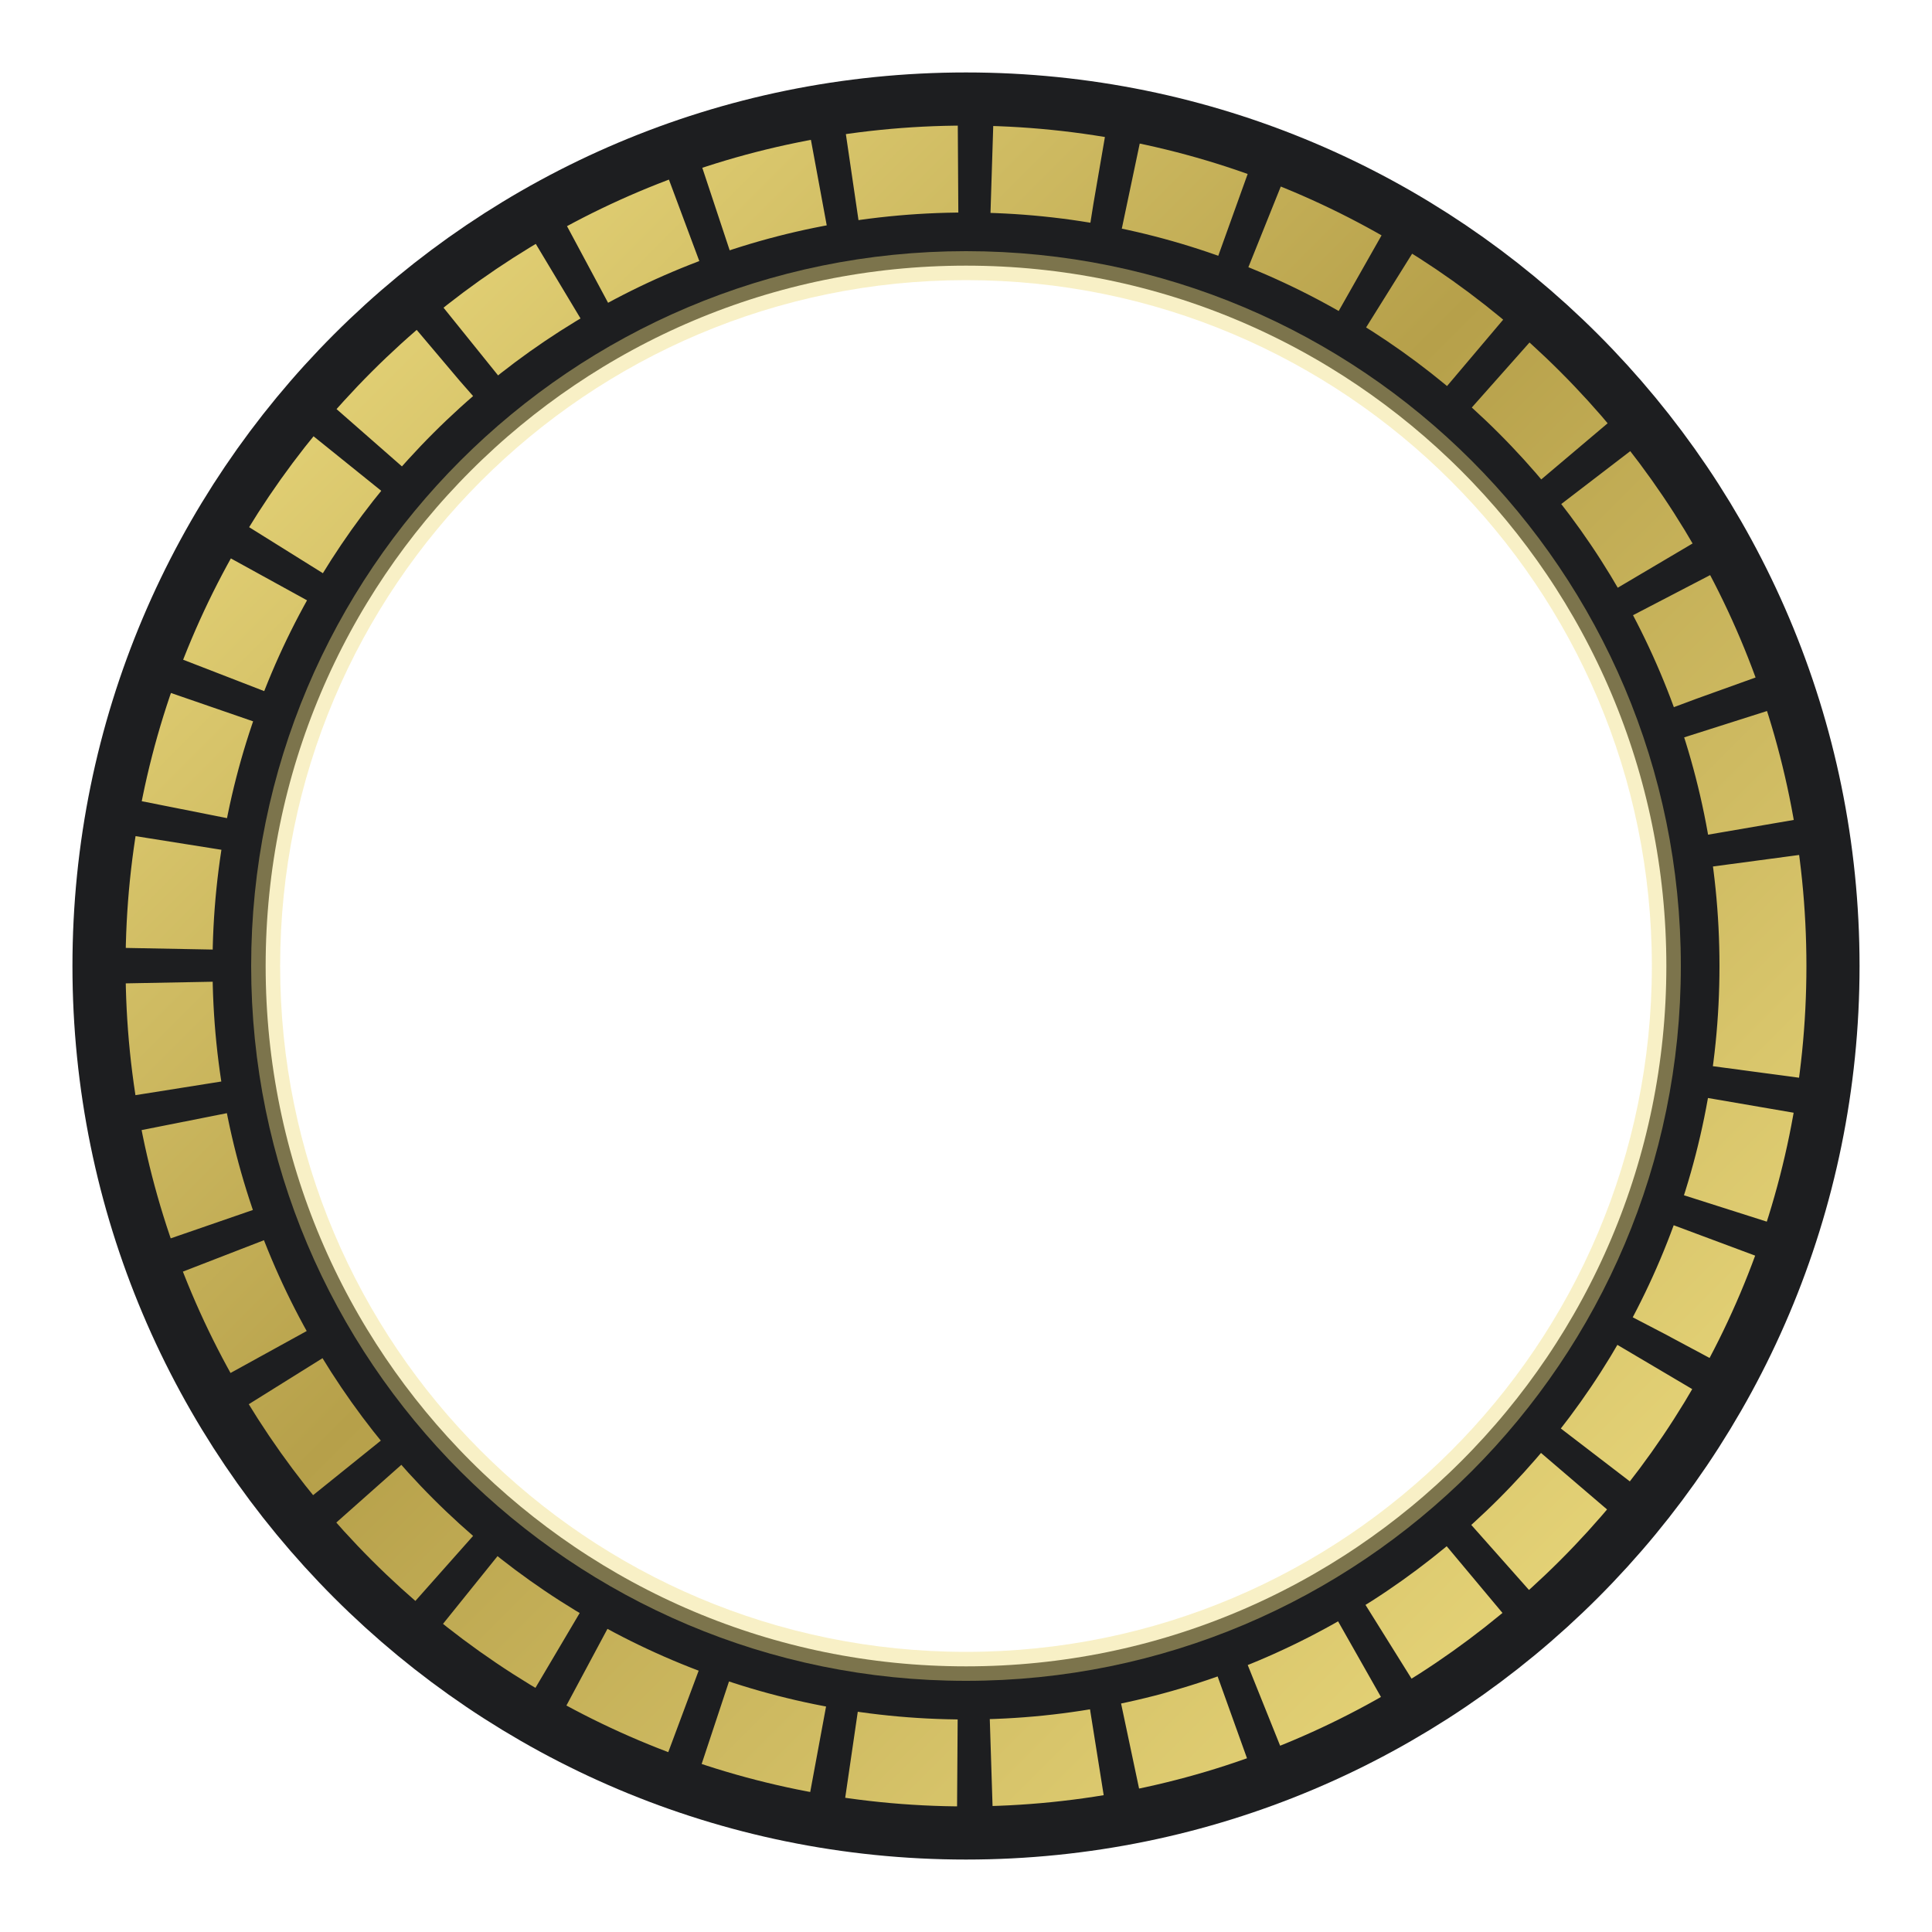
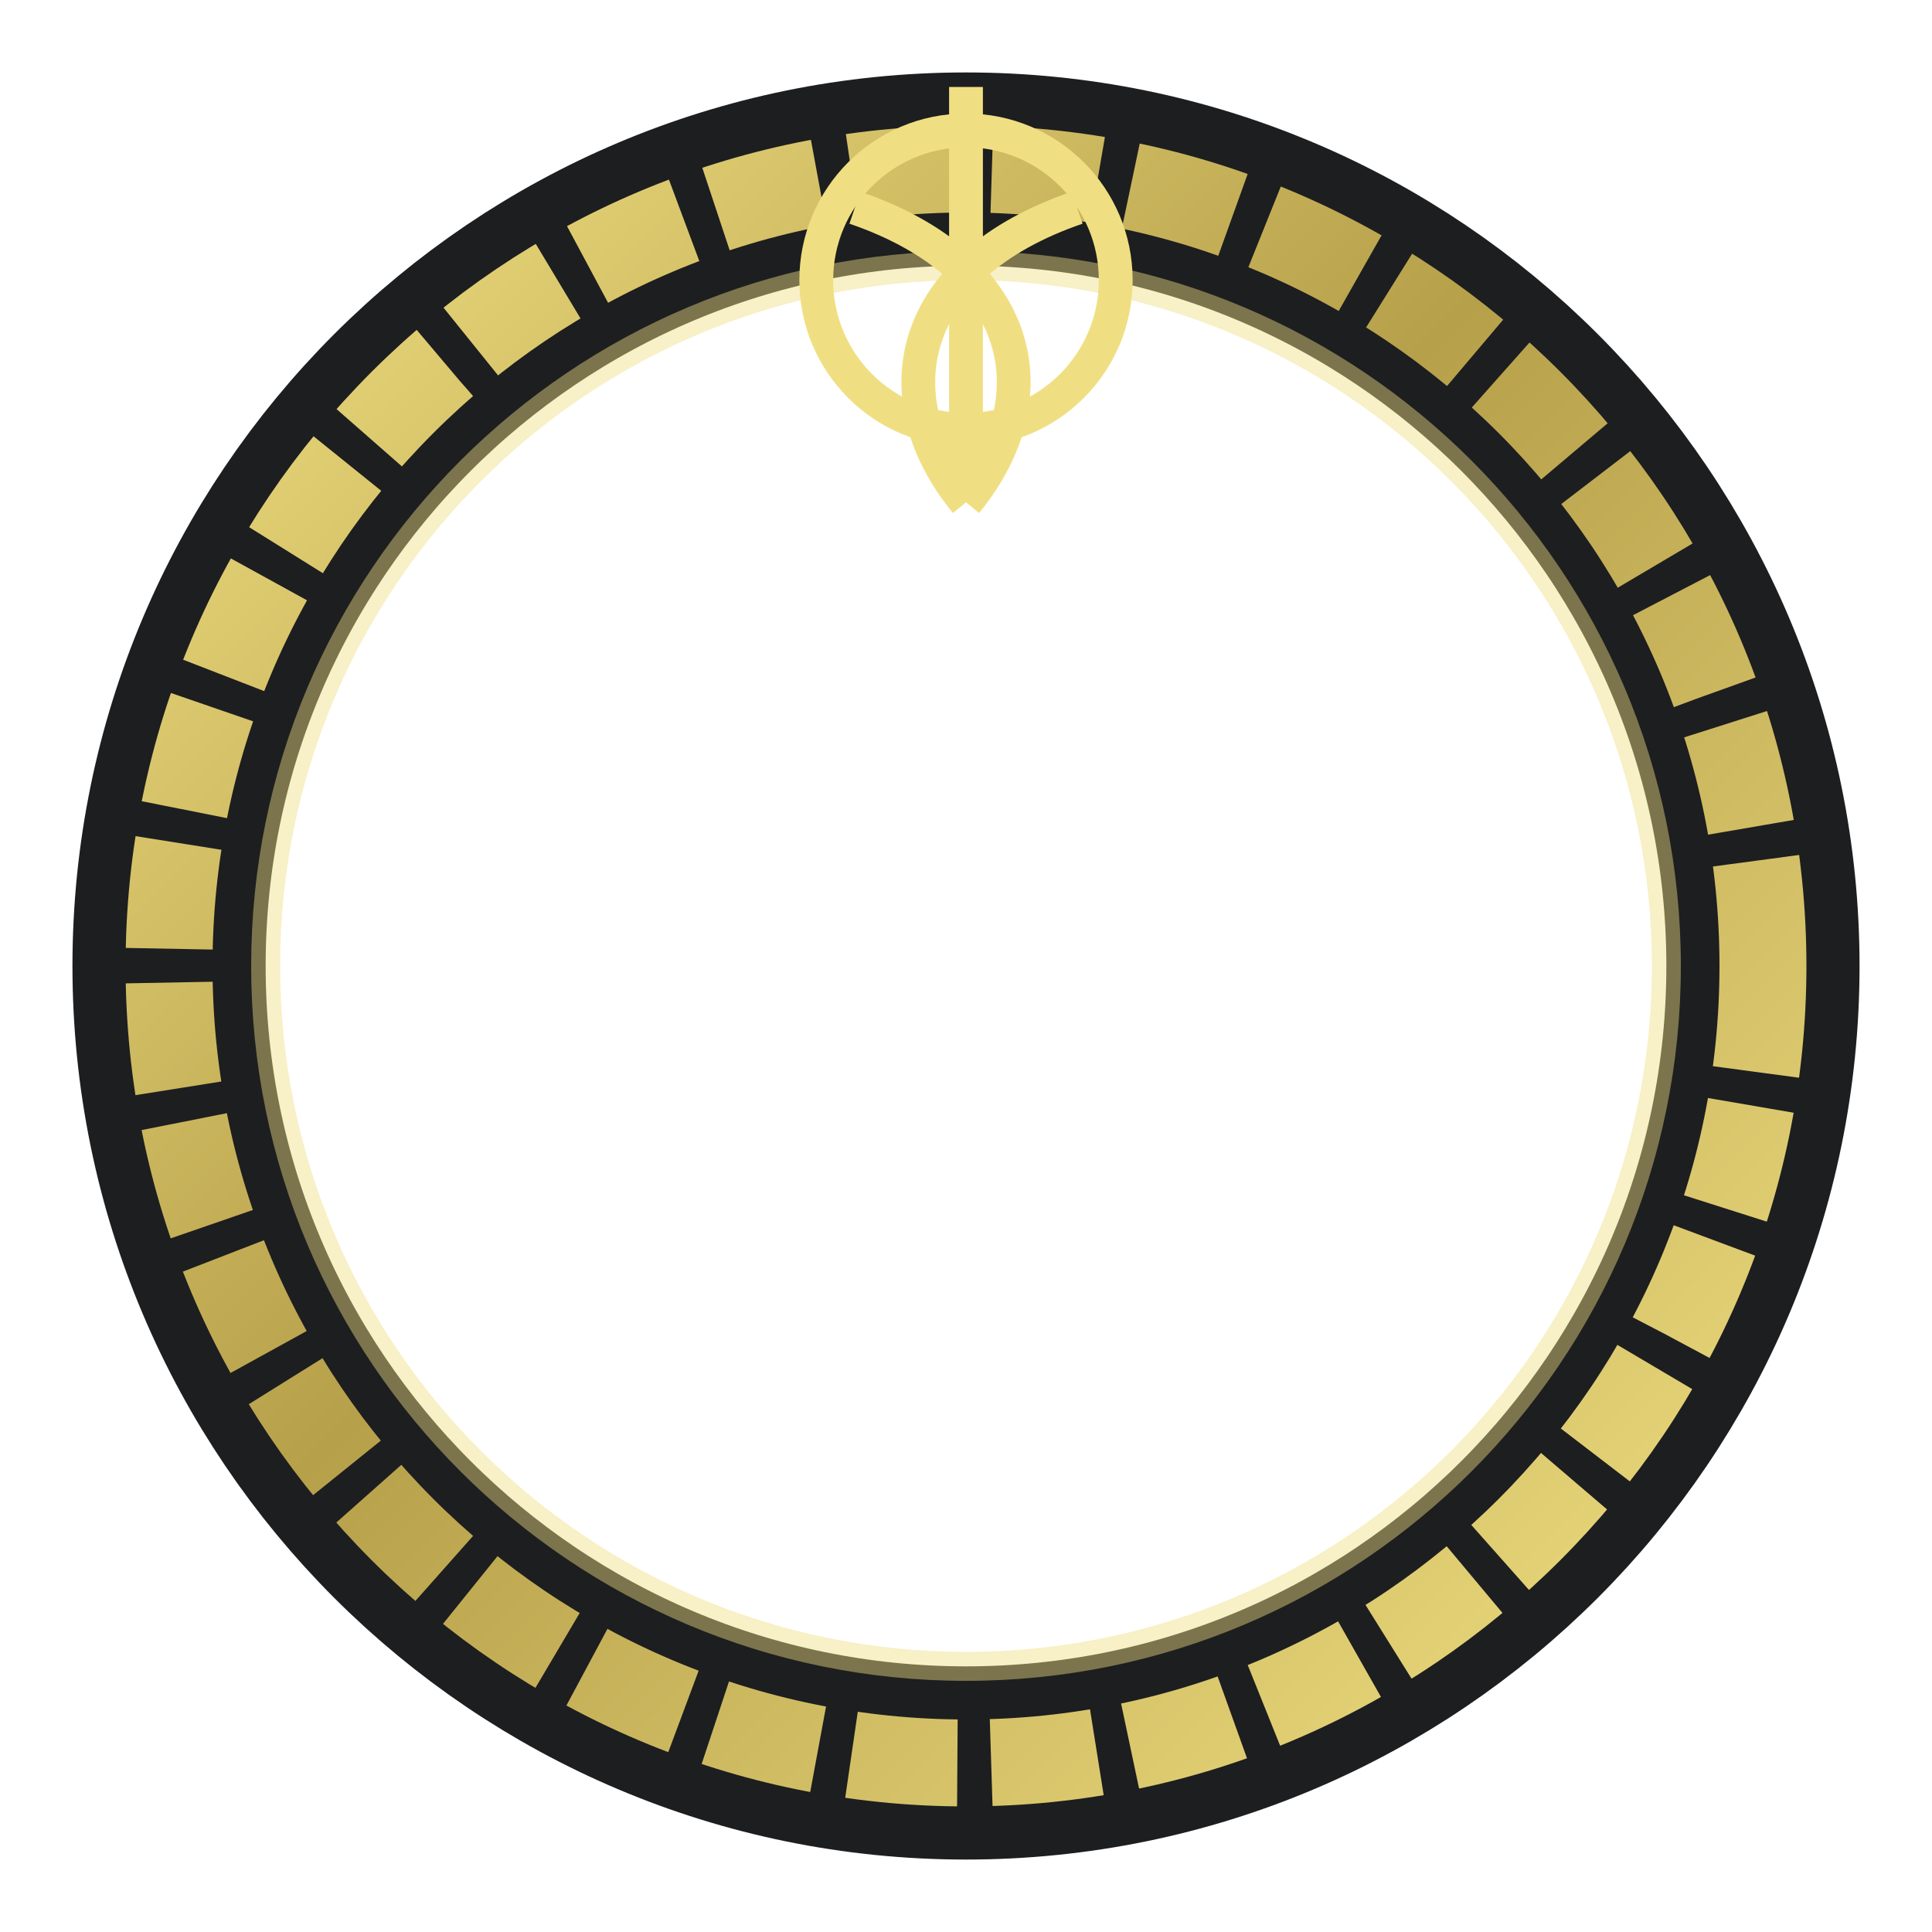
<svg xmlns="http://www.w3.org/2000/svg" viewBox="0 0 400 400">
  <defs>
    <linearGradient id="r" x1="0" y1="0" x2="1" y2="1">
      <stop stop-color="#f0df82" />
      <stop offset=".45" stop-color="#b6a04a" />
      <stop offset="1" stop-color="#f0df82" />
    </linearGradient>
  </defs>
  <circle cx="200" cy="200" r="165" fill="none" stroke="#050608" stroke-opacity=".9" stroke-width="40" />
  <circle cx="200" cy="200" r="165" fill="none" stroke="url(#r)" stroke-width="18" stroke-dasharray="22 7" />
  <circle cx="200" cy="200" r="145" fill="none" stroke="#f0df82" stroke-opacity=".45" stroke-width="6" />
-   <circle cx="800" cy="245" r="135" stroke-width="10" />
-   <path d="M800 84v320M700 125c70 35 130 100 100 280M900 125c-70 35-130 100-100 280M650 230c110-45 190-45 300 0M670 320c90-35 170-35 260 0" stroke-width="12" />
+   <g fill="none" stroke="#f0df82" stroke-width="7">
+     <circle cx="200" cy="58" r="31" />
+     <path d="M200 18v80M177 43c35 12 41 39 23 61M223 43c-35 12-41 39-23 61" />
+   </g>
</svg>
